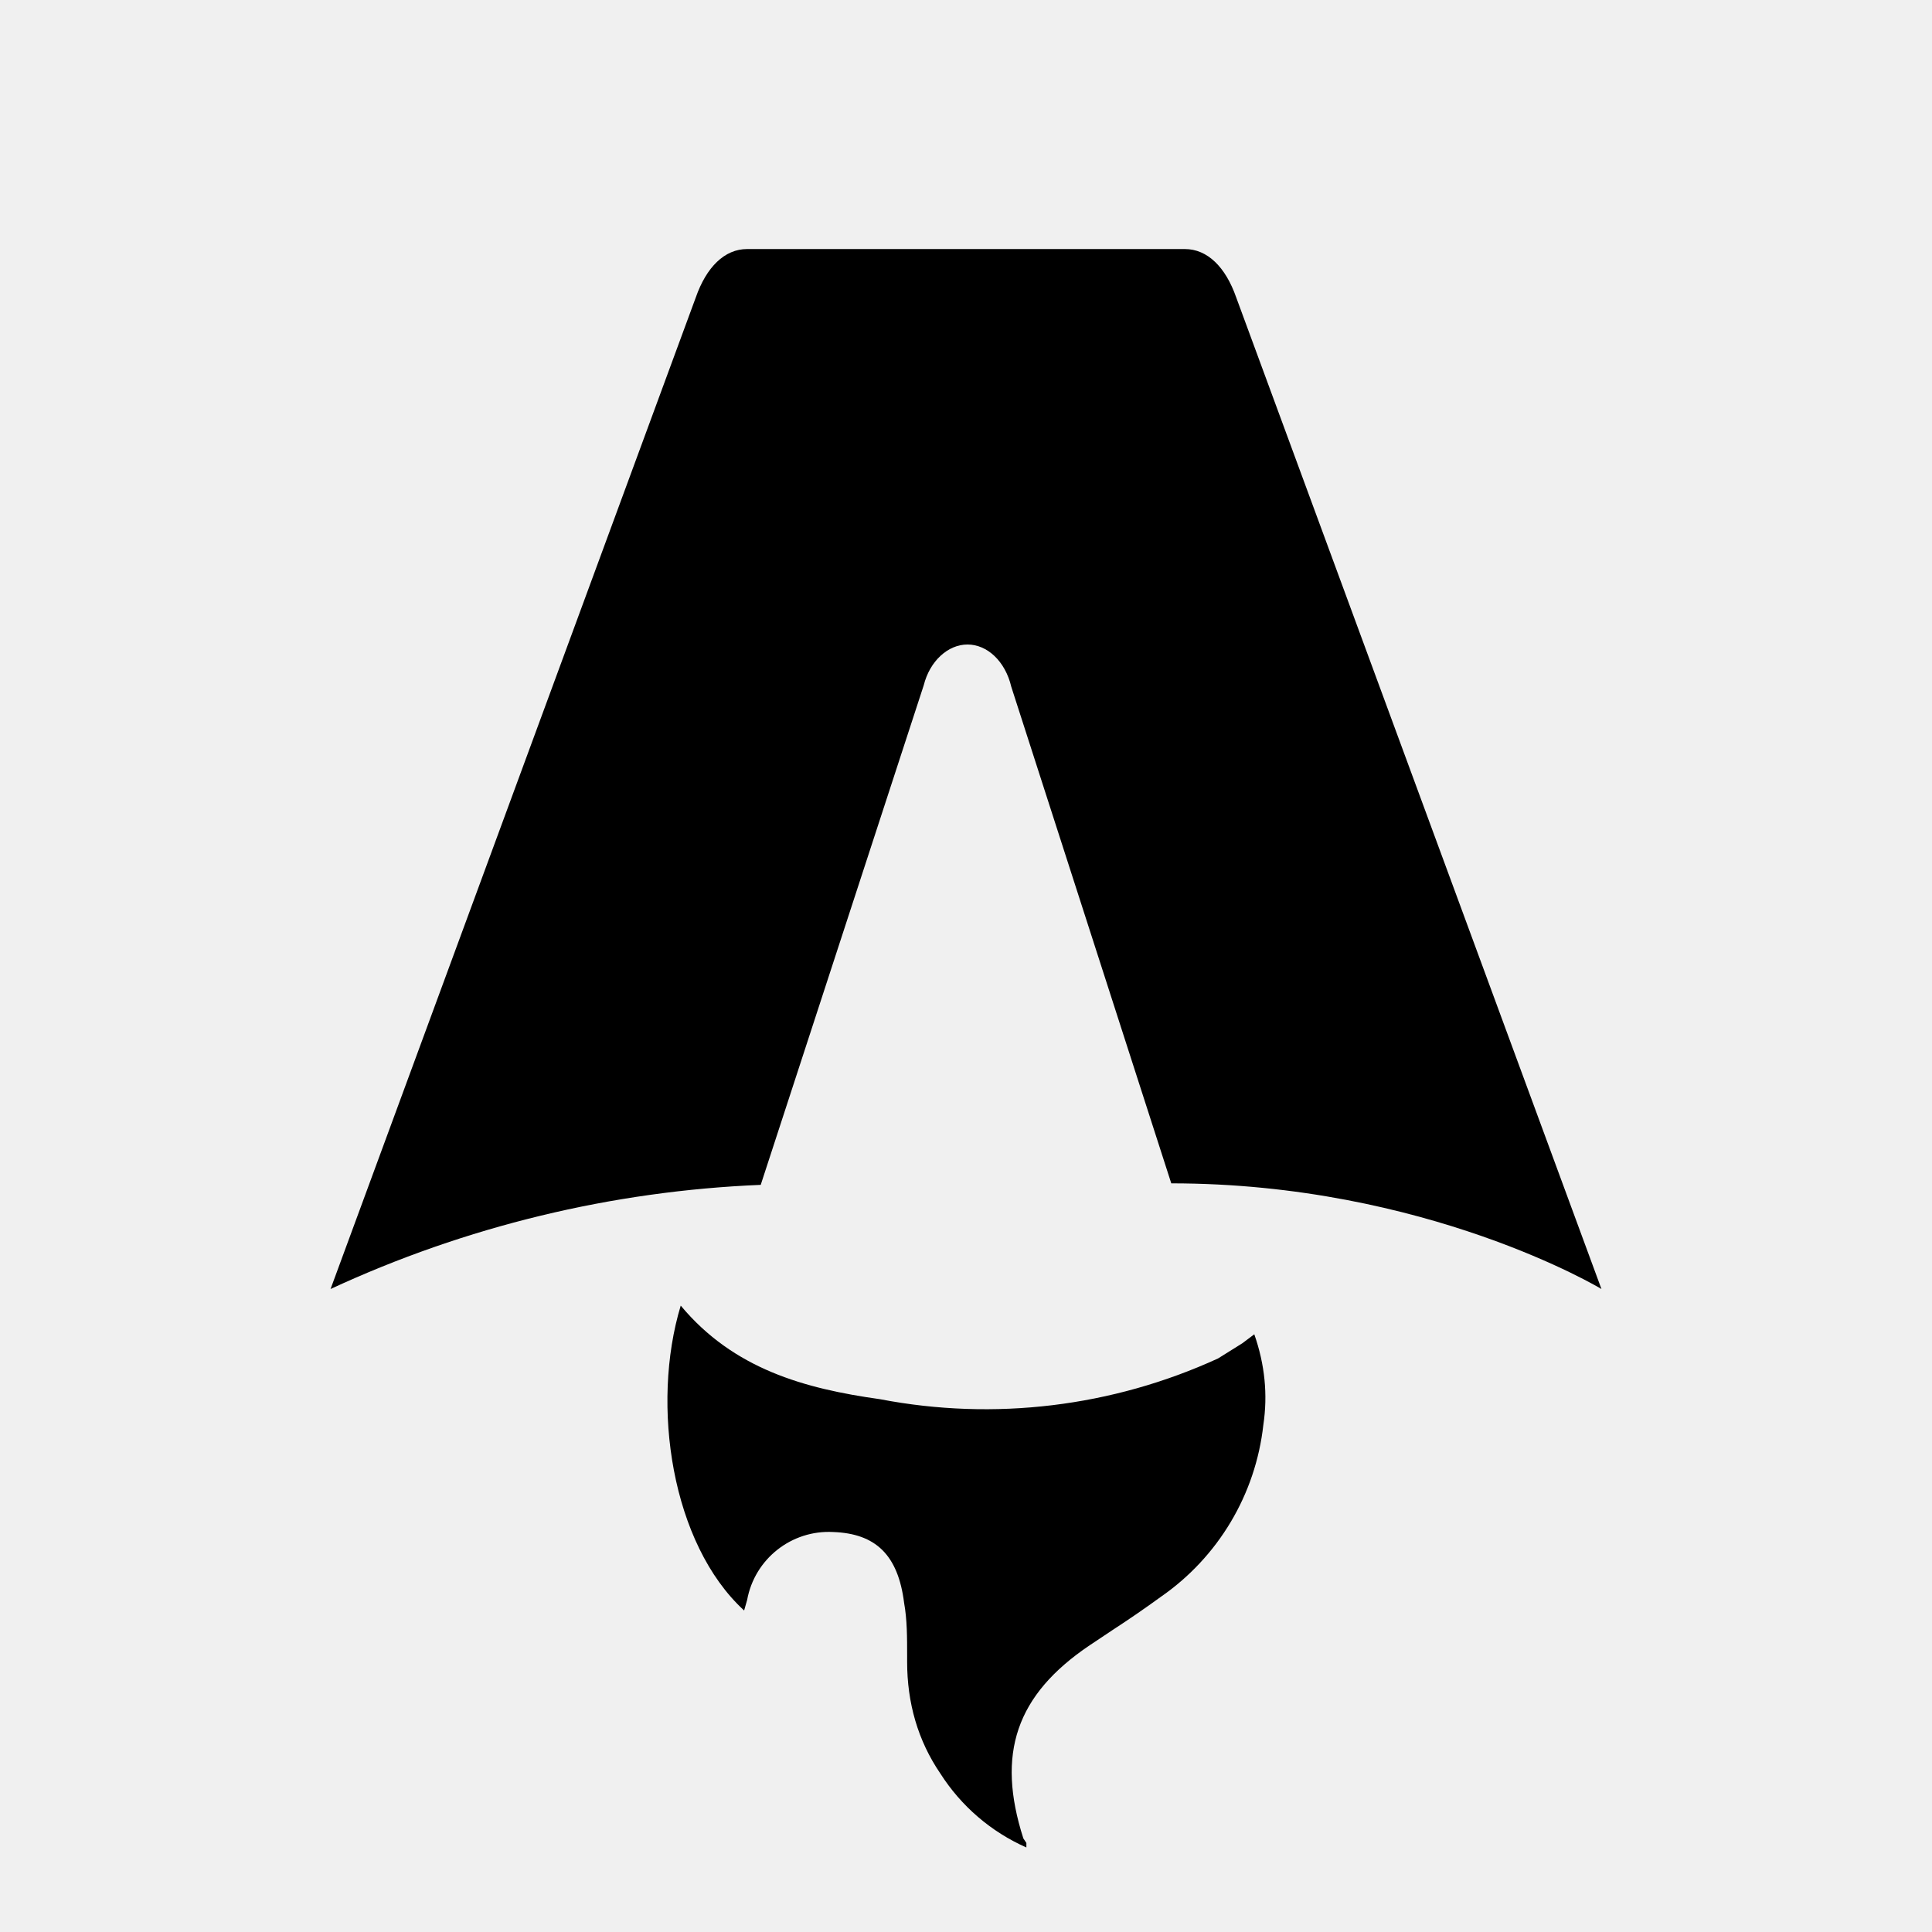
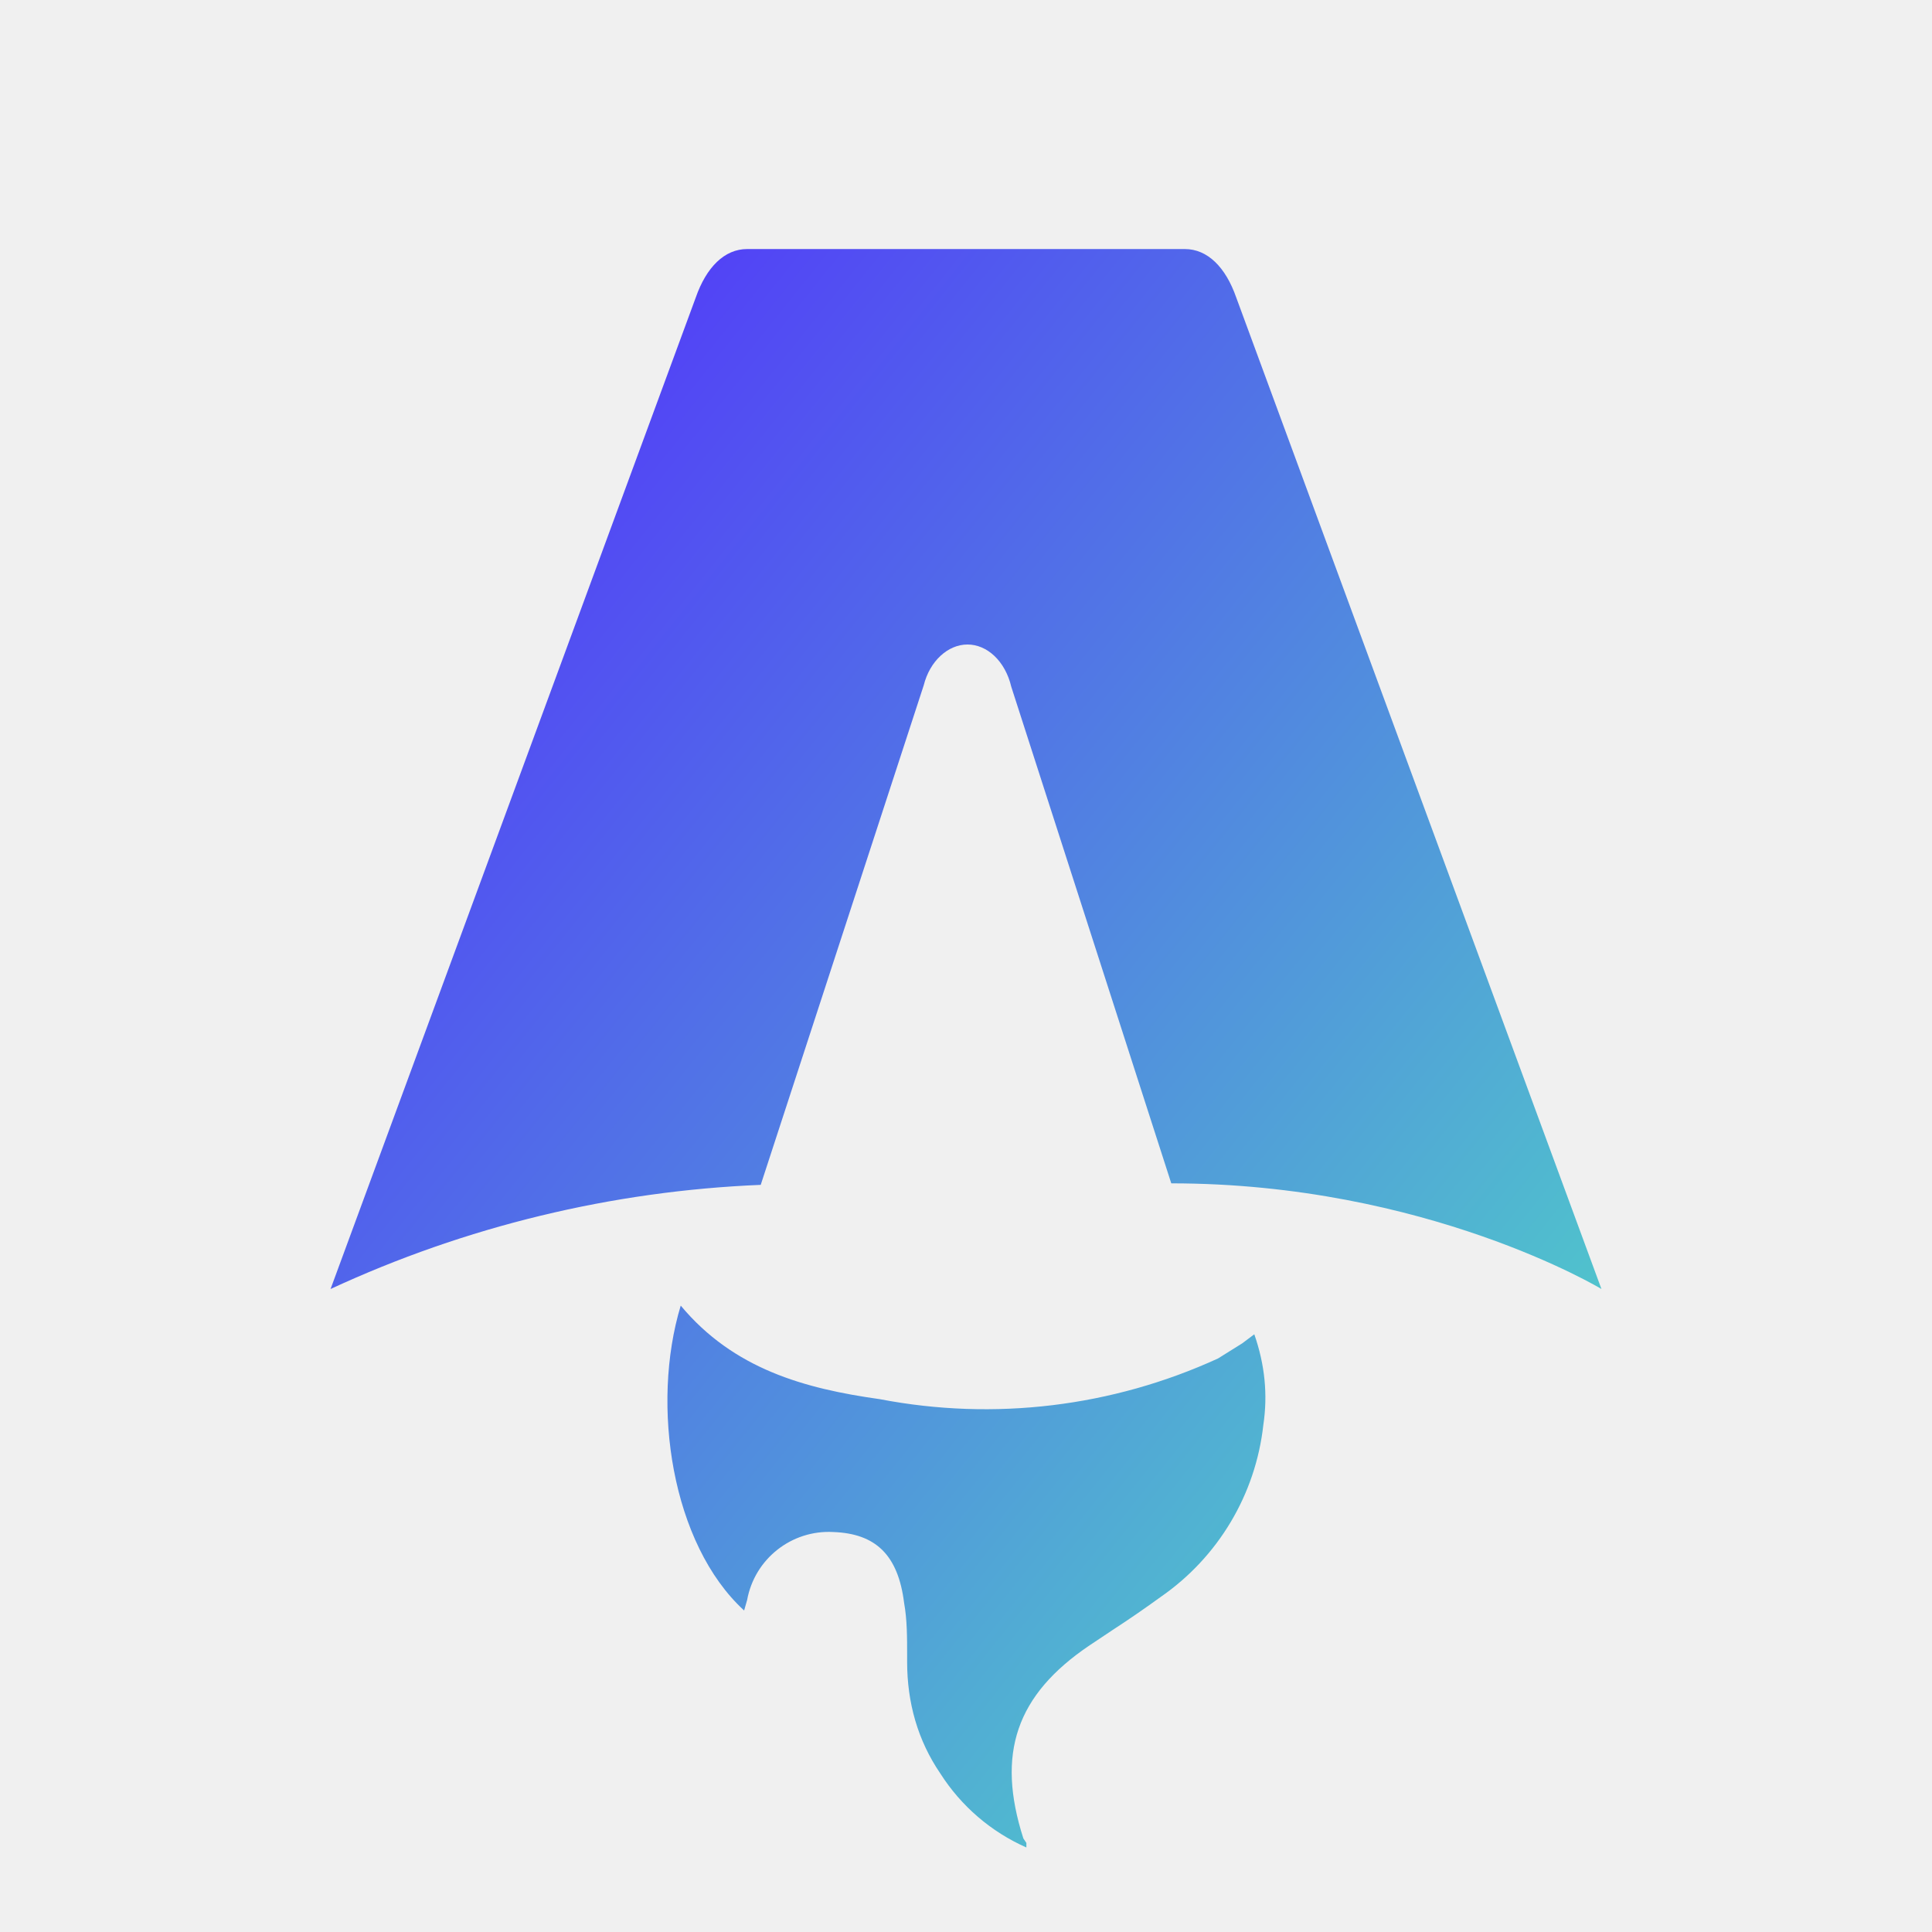
<svg xmlns="http://www.w3.org/2000/svg" fill="none" viewBox="0 0 128 128">
-   <path d="M50.4 78.5a75.1 75.1 0 0 0-28.5 6.9l24.2-65.7c.7-2 1.9-3.2 3.4-3.2h29c1.5 0 2.7 1.2 3.4 3.2l24.2 65.7s-11.6-7-28.5-7L67 45.5c-.4-1.7-1.6-2.8-2.9-2.8-1.3 0-2.5 1.1-2.9 2.7L50.4 78.5Zm-1.1 28.2Zm-4.2-20.2c-2 6.6-.6 15.8 4.2 20.2a17.5 17.5 0 0 1 .2-.7 5.5 5.5 0 0 1 5.7-4.5c2.8.1 4.3 1.5 4.7 4.7.2 1.1.2 2.3.2 3.5v.4c0 2.7.7 5.2 2.2 7.4a13 13 0 0 0 5.7 4.9v-.3l-.2-.3c-1.8-5.6-.5-9.5 4.4-12.8l1.5-1a73 73 0 0 0 3.2-2.2 16 16 0 0 0 6.8-11.4c.3-2 .1-4-.6-6l-.8.6-1.6 1a37 37 0 0 1-22.4 2.7c-5-.7-9.7-2-13.2-6.2Z" />
-   <style>
-         path { fill: #000; }
-         @media (prefers-color-scheme: dark) {
-             path { fill: #FFF; }
-         }
-     </style>
+   <defs>
+     <linearGradient id="brand-grad" x1="0%" y1="0%" x2="100%" y2="100%">
+       <stop offset="0%" stop-color="#5227FF" />
+       <stop offset="100%" stop-color="#50e3c2" />
+     </linearGradient>
+   </defs>
+   <path d="M50.4 78.5a75.1 75.1 0 0 0-28.5 6.9l24.2-65.7c.7-2 1.9-3.2 3.4-3.2h29c1.5 0 2.7 1.2 3.4 3.2l24.2 65.7s-11.6-7-28.5-7L67 45.5c-.4-1.7-1.6-2.8-2.9-2.8-1.3 0-2.5 1.1-2.9 2.7L50.4 78.5Zm-1.1 28.2Zm-4.2-20.2c-2 6.6-.6 15.8 4.2 20.2a17.5 17.5 0 0 1 .2-.7 5.5 5.5 0 0 1 5.7-4.5c2.8.1 4.3 1.5 4.7 4.7.2 1.1.2 2.3.2 3.5v.4c0 2.7.7 5.2 2.2 7.4a13 13 0 0 0 5.7 4.9v-.3l-.2-.3c-1.8-5.6-.5-9.5 4.4-12.8l1.5-1a73 73 0 0 0 3.2-2.2 16 16 0 0 0 6.8-11.4c.3-2 .1-4-.6-6l-.8.6-1.6 1a37 37 0 0 1-22.4 2.7c-5-.7-9.7-2-13.2-6.2Z" fill="url(#brand-grad)" />
</svg>
